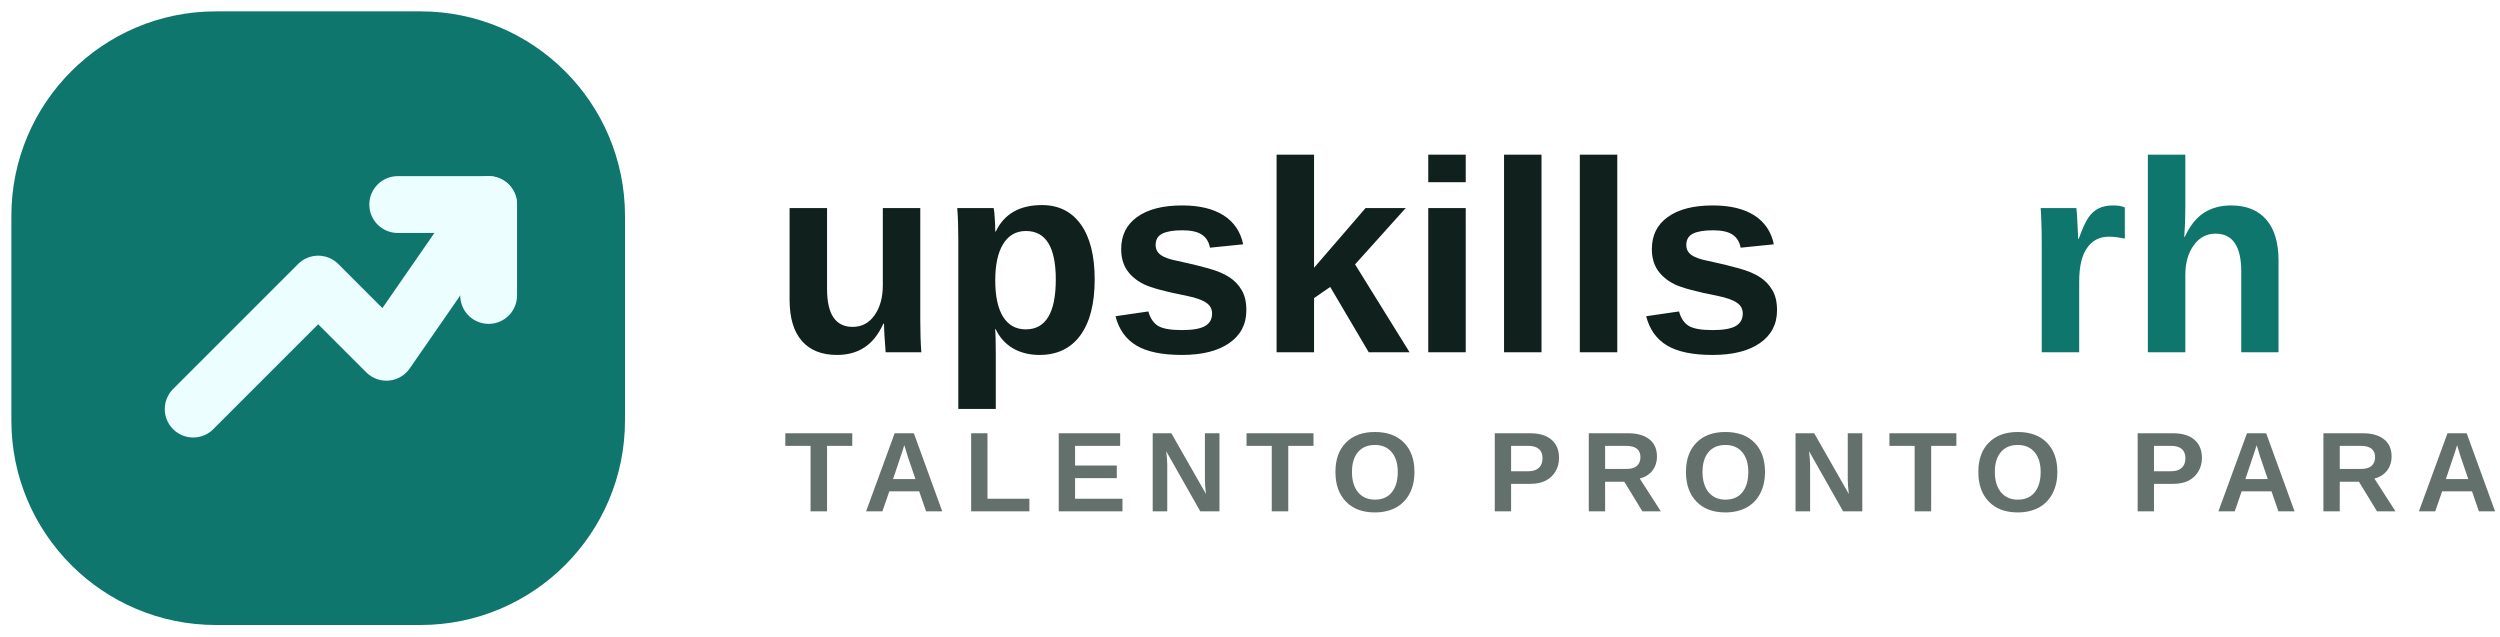
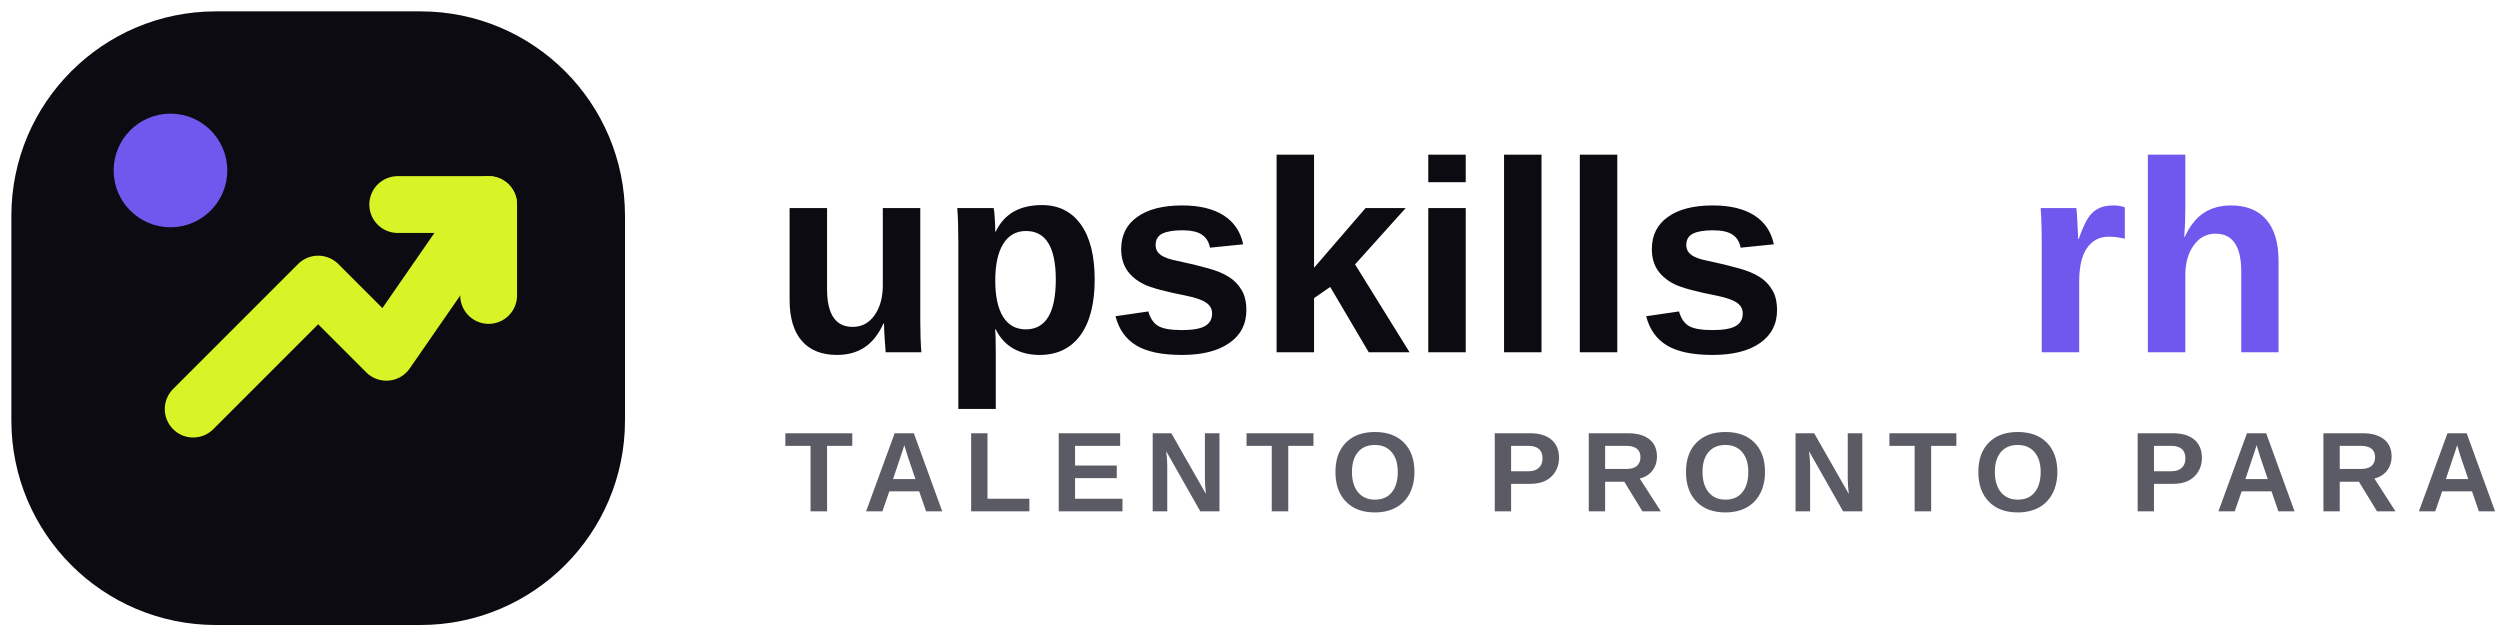
<svg xmlns="http://www.w3.org/2000/svg" width="220" height="56" viewBox="0 0 220 56" fill="none" role="img" aria-labelledby="title desc">
-   <rect x="1" y="1" width="54" height="54" rx="18" fill="#0F766E" />
-   <path d="M17 36L28 25L34 31L43 18" stroke="#ECFEFF" stroke-width="5" stroke-linecap="round" stroke-linejoin="round" />
-   <path d="M35 18H43V26" stroke="#ECFEFF" stroke-width="5" stroke-linecap="round" stroke-linejoin="round" />
-   <text x="68" y="31" font-family="Arial, Helvetica, sans-serif" font-size="24" font-weight="800" fill="#10201D">upskills</text>
-   <text x="178" y="31" font-family="Arial, Helvetica, sans-serif" font-size="24" font-weight="600" fill="#0F766E">rh</text>
-   <text x="69" y="45" font-family="Arial, Helvetica, sans-serif" font-size="10" font-weight="700" letter-spacing="1.6" fill="#63706C">TALENTO PRONTO PARA GERAR VALOR</text>
+   <rect x="1" y="1" width="54" height="54" rx="18" fill="#0C0B11" />
+   <path d="M17 36L28 25L34 31L43 18" stroke="#D9F426" stroke-width="5" stroke-linecap="round" stroke-linejoin="round" />
+   <path d="M35 18H43V26" stroke="#D9F426" stroke-width="5" stroke-linecap="round" stroke-linejoin="round" />
+   <circle cx="15" cy="15" r="5" fill="#7057EE" />
+   <text x="68" y="31" font-family="Arial, Helvetica, sans-serif" font-size="24" font-weight="800" fill="#0C0B11">upskills</text>
+   <text x="178" y="31" font-family="Arial, Helvetica, sans-serif" font-size="24" font-weight="700" fill="#7057EE">rh</text>
+   <text x="69" y="45" font-family="Arial, Helvetica, sans-serif" font-size="10" font-weight="700" letter-spacing="1.6" fill="#5B5B66">TALENTO PRONTO PARA GERAR VALOR</text>
</svg>
